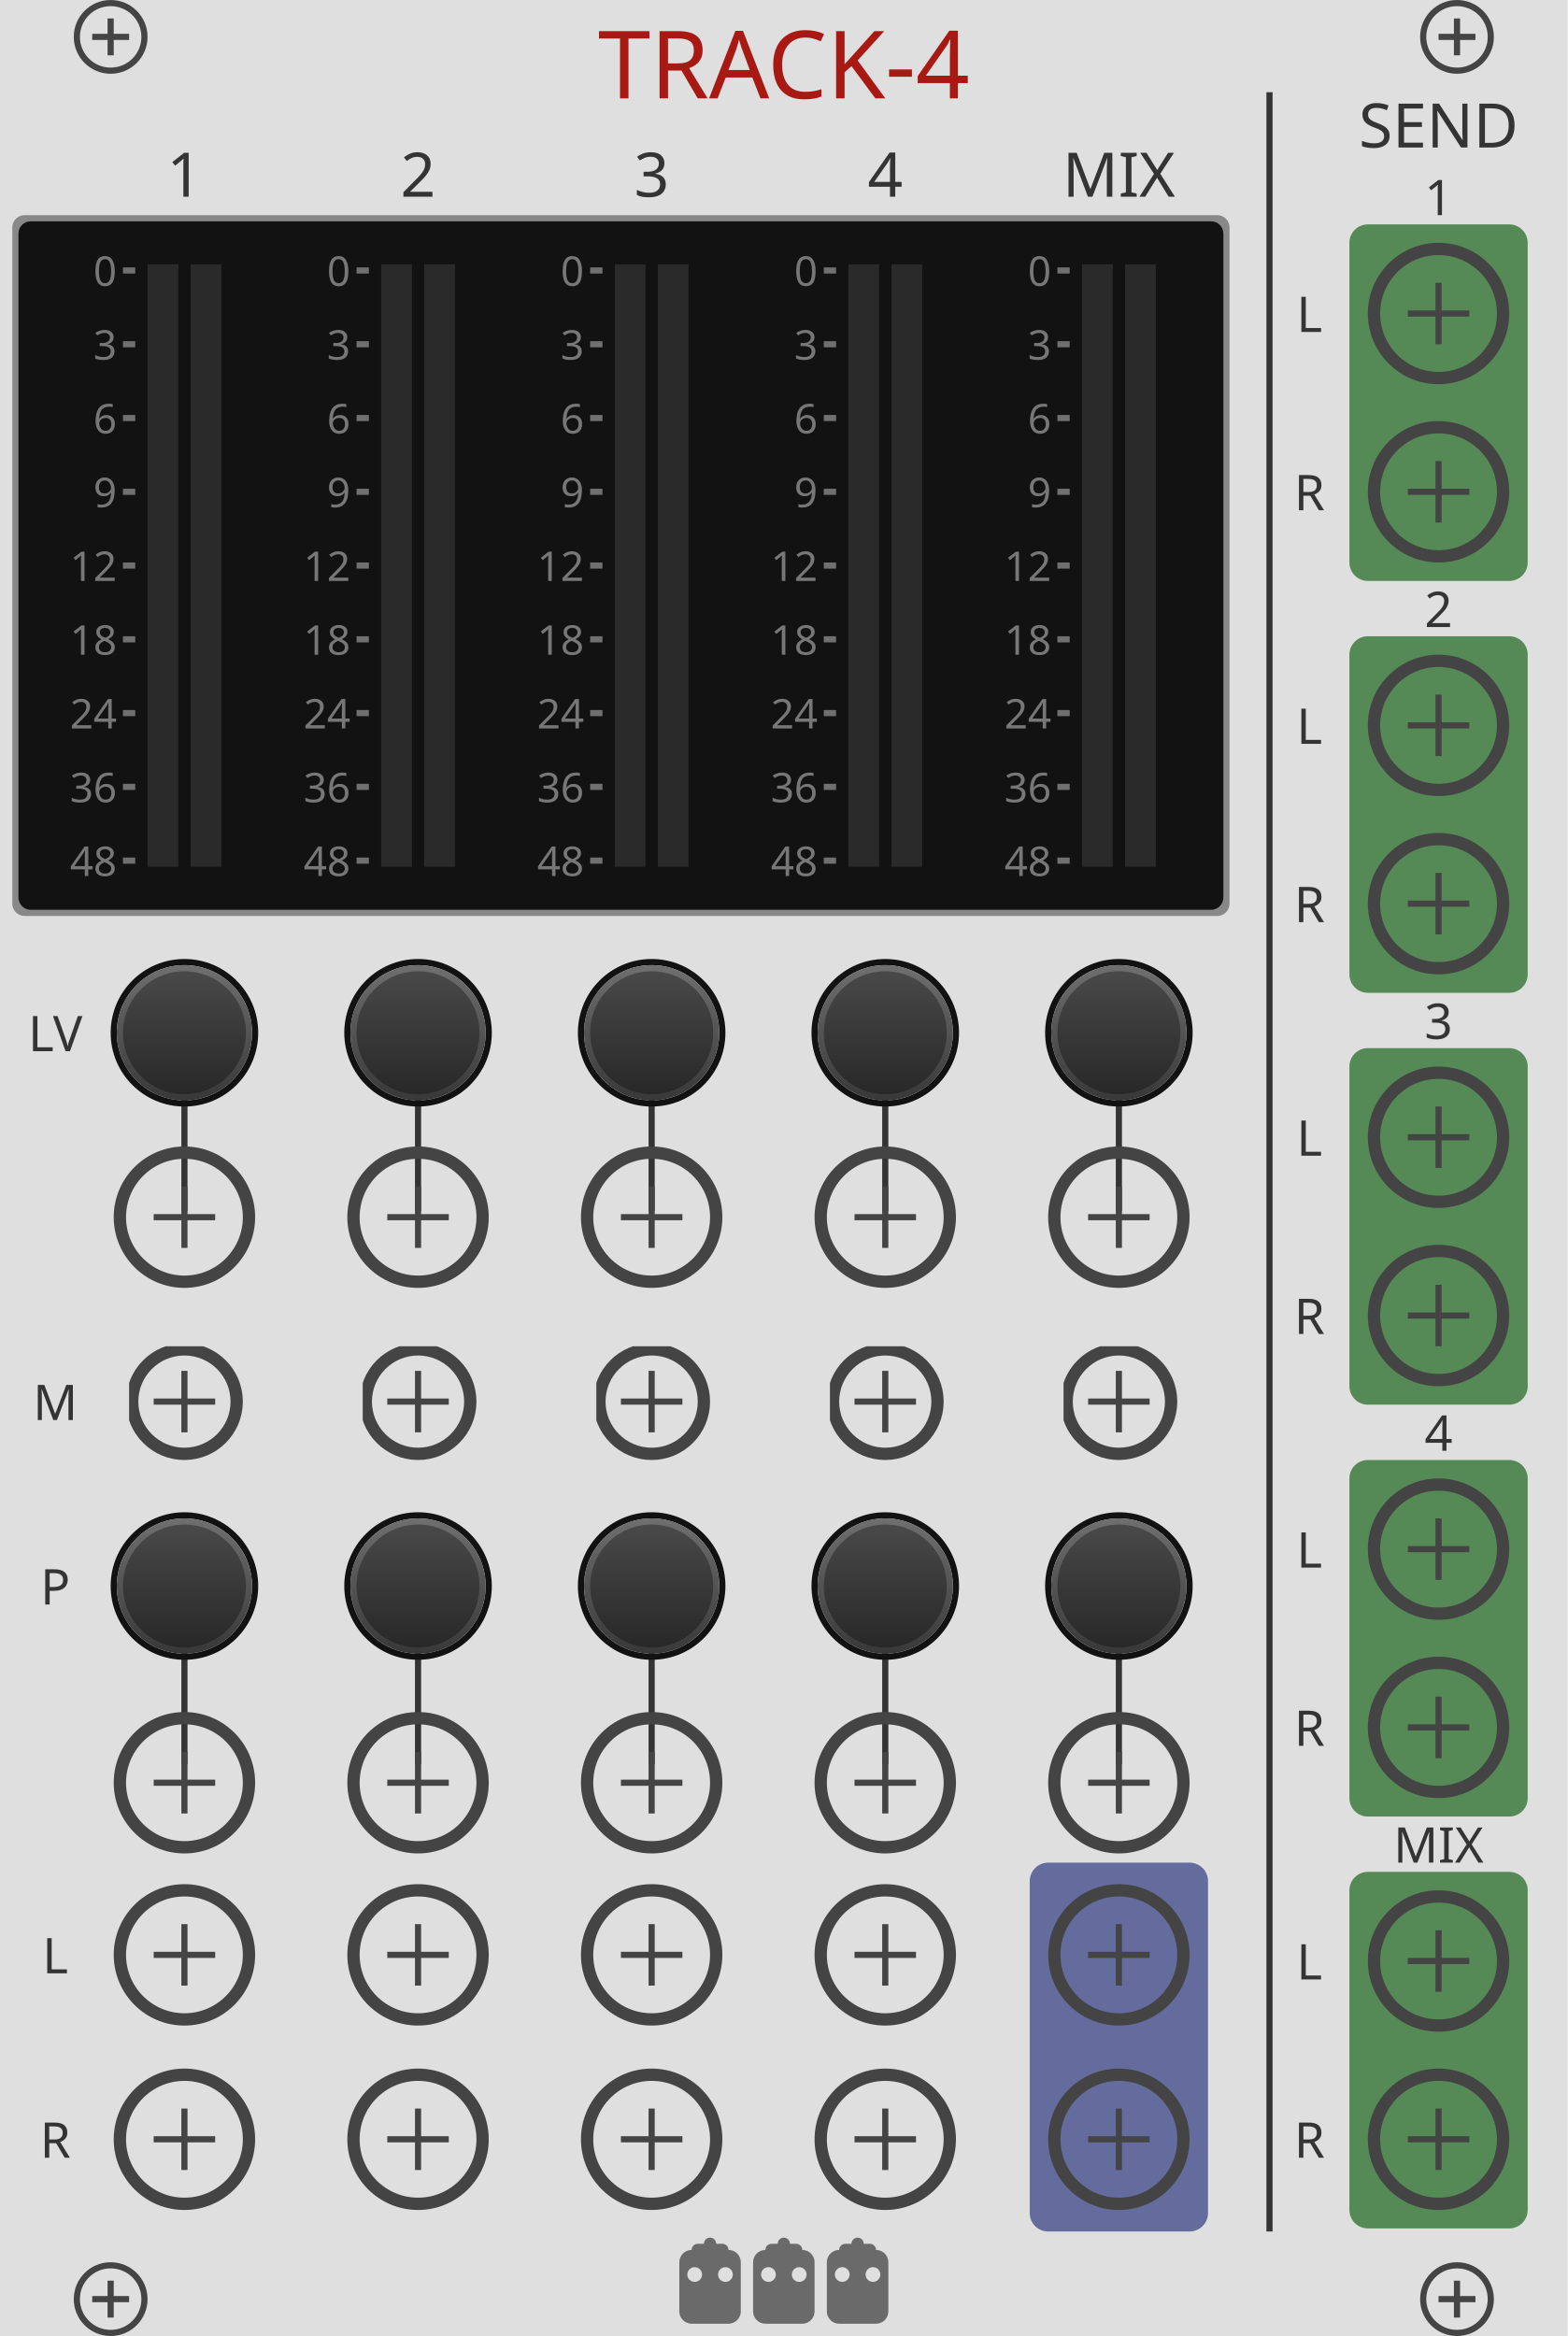
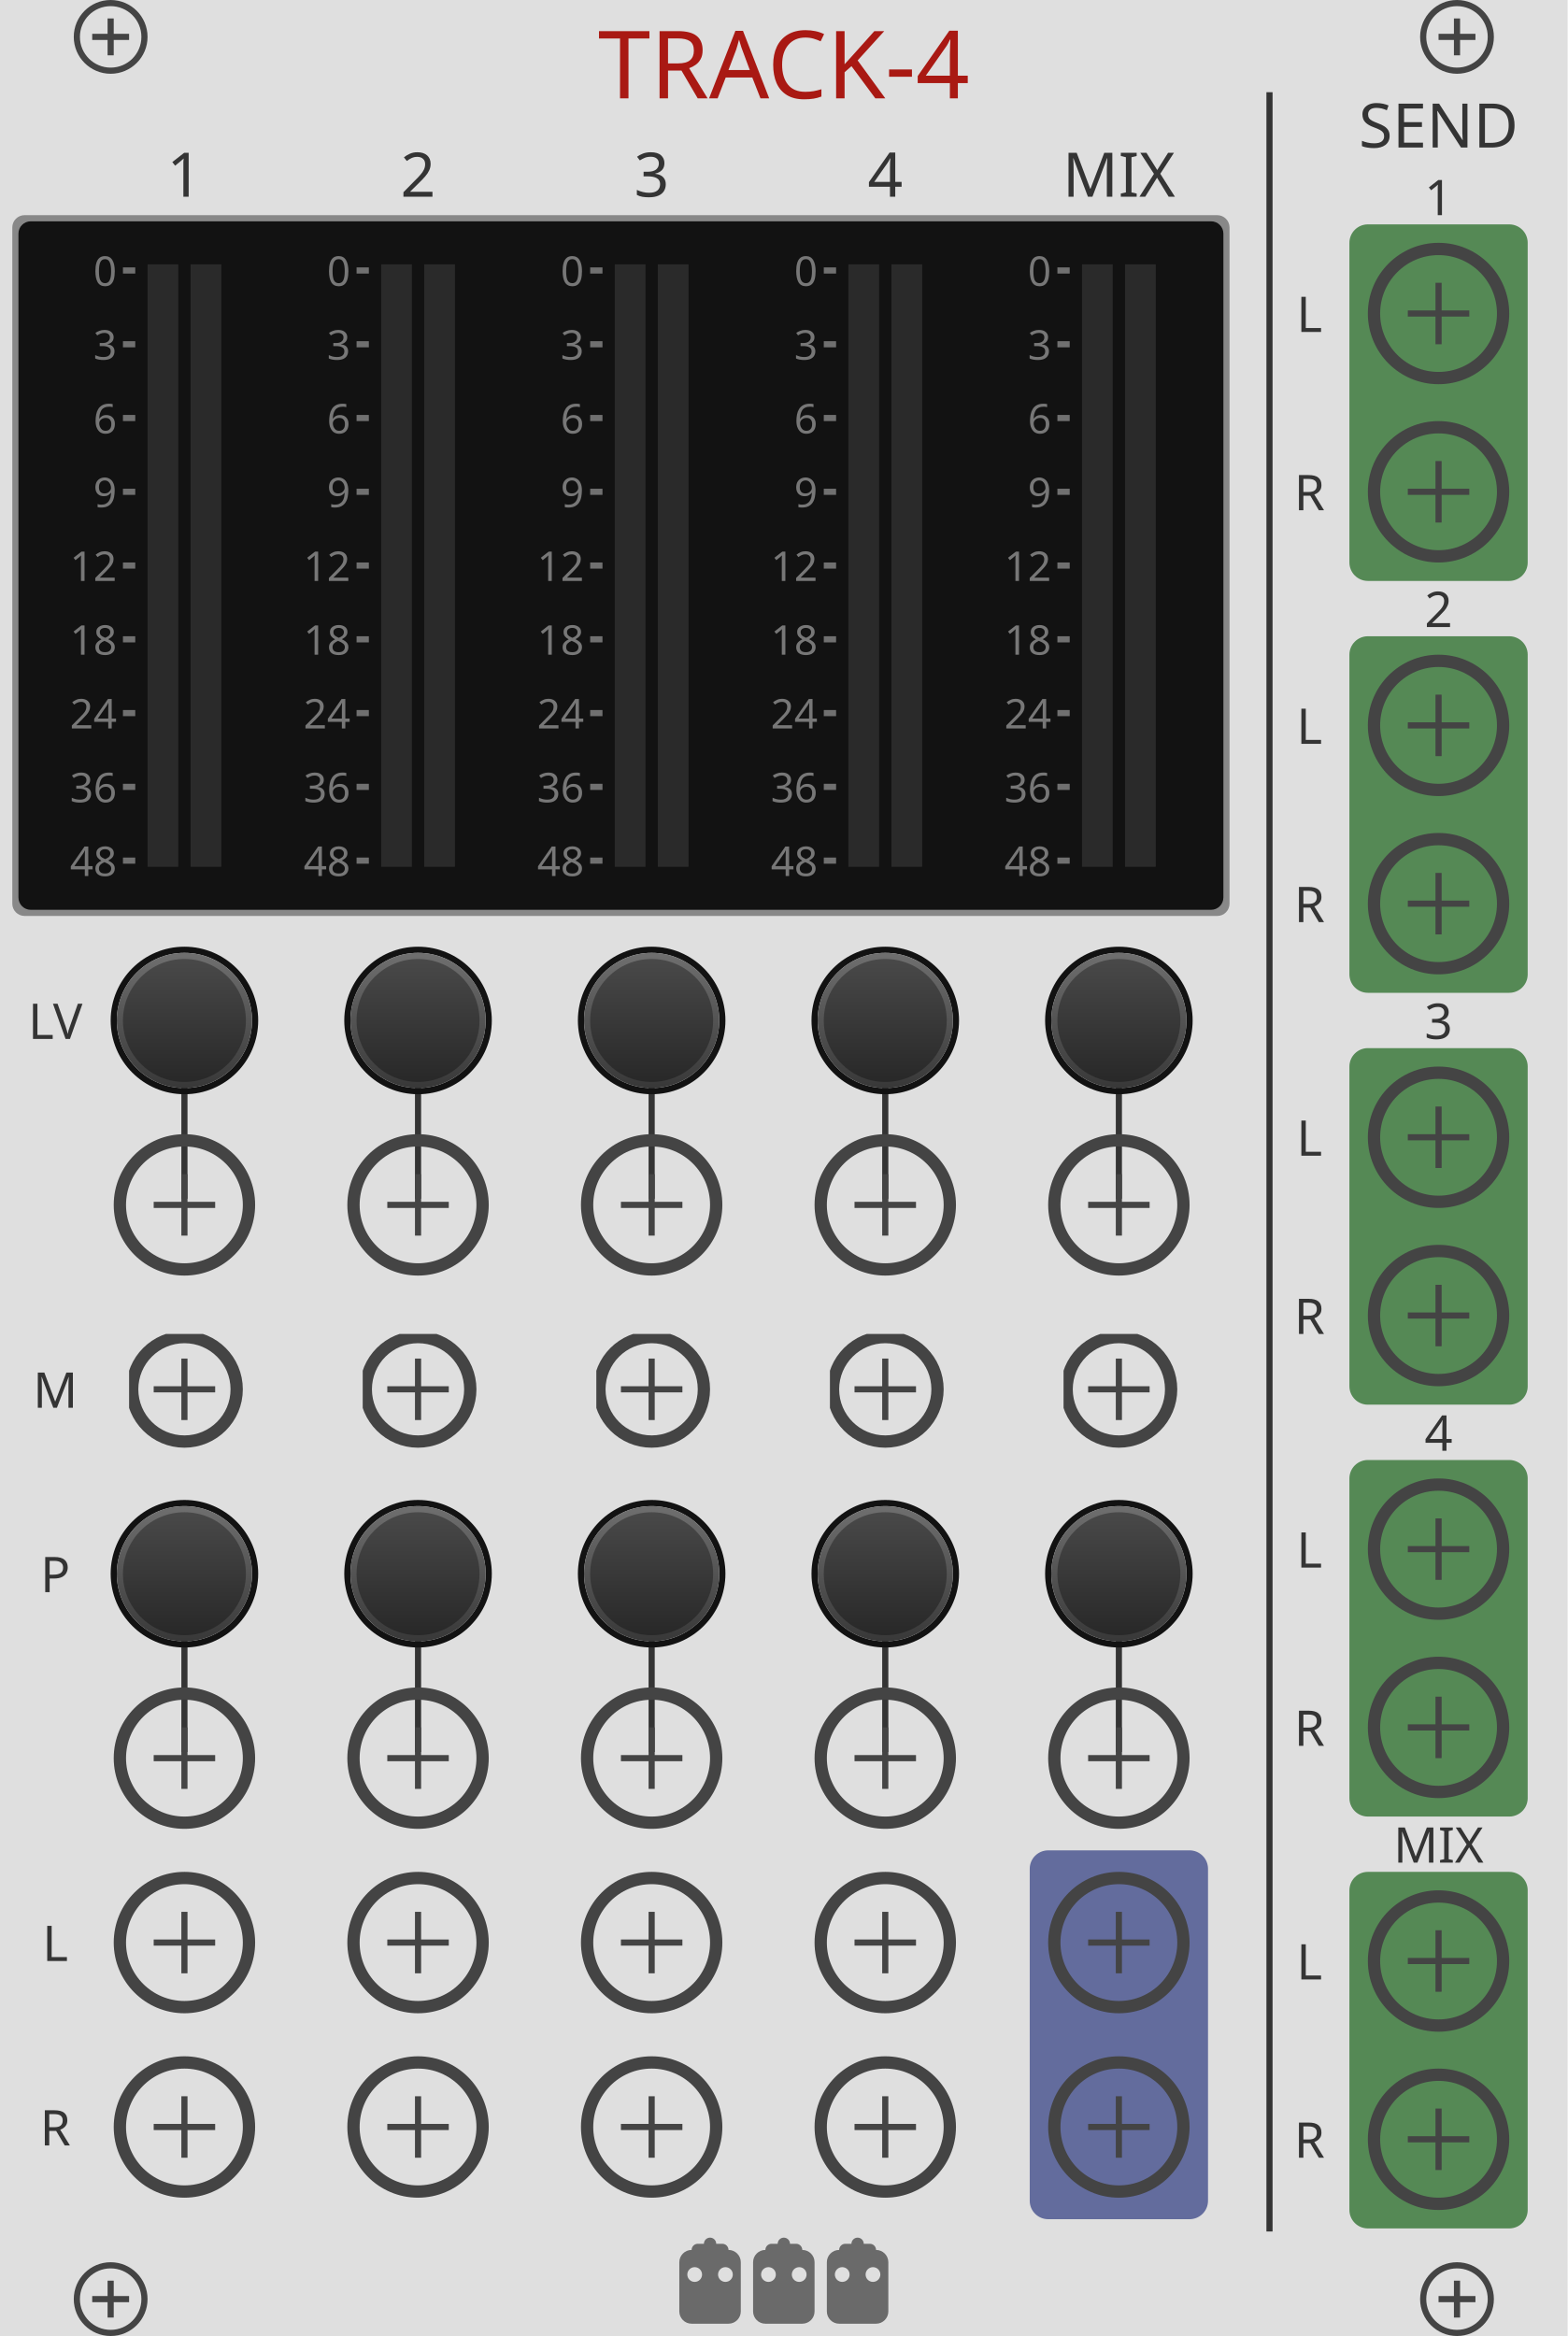
<svg xmlns="http://www.w3.org/2000/svg" xmlns:xlink="http://www.w3.org/1999/xlink" version="1.1" width="255" height="380" viewBox="0 0 255 380">
  <style>

    text.title {
      fill: #a91913;
      font-family: 'DIN Alternate';
      font-size: 11.5pt;
    }
    text.big-label {
      fill: #343434;
      font-family: 'DIN Alternate';
      font-size: 7.5pt;
    }
    text.label {
      fill: #343434;
      font-family: 'DIN Alternate';
      font-size: 6pt;
    }
    text.output-label {
      fill: #dfdfdf;
      font-family: 'DIN Alternate';
      font-size: 6pt;
    }

    .background {
      fill: #dfdfdf;
    }
    .poly-output {
      fill: #558955;
    }
    .mono-output {
      fill: #636c9d;
    }

    polyline.icon {
      stroke: #343434;
      stroke-width: 1.2;
      fill: none;
    }
    polyline.connect {
      stroke: #343434;
      stroke-width: 1;
      fill: none;
    }

    rect.lcd-bg {
      fill: #121212;
    }
    rect.lcd-bg-frame {
      fill: #888888;
    }
    rect.lcd-bg-accent {
      fill: #2a2a2a;
    }
    text.lcd-label {
      fill: #777777;
      font-family: 'Monaco';
      font-size: 5pt;
    }
    polyline.lcd-tick {
      stroke: #707070;
      stroke-width: 1;
      fill: none;
    }

    .blueprint {
      stroke: #444444;
      fill: none;
    }

  </style>
  <defs>
    <linearGradient id="smallKnobLight" x1="0%" y1="0%" x2="0%" y2="100%">
      <stop offset="0%" stop-color="#6f6f6f" />
      <stop offset="100%" stop-color="#383838" />
    </linearGradient>
    <linearGradient id="smallKnobDark" x1="0%" y1="0%" x2="0%" y2="100%">
      <stop offset="0%" stop-color="#494949" />
      <stop offset="100%" stop-color="#282828" />
    </linearGradient>
    <linearGradient id="bigKnobLight" x1="0%" y1="0%" x2="0%" y2="100%">
      <stop offset="0%" stop-color="#888" />
      <stop offset="100%" stop-color="#333" />
    </linearGradient>
    <linearGradient id="bigKnobDark" x1="0%" y1="0%" x2="0%" y2="100%">
      <stop offset="0%" stop-color="#5c5c5c" />
      <stop offset="100%" stop-color="#282828" />
    </linearGradient>
    <symbol id="knob18">
      <g transform="translate(9 9)">
        <circle r="8.5" stroke="#222" fill="none" />
        <circle r="8" fill="url('#smallKnobLight')" />
        <circle r="7" fill="url('#smallKnobDark')" />
      </g>
    </symbol>
    <symbol id="knob24">
      <g transform="translate(12 12)">
        <circle r="11.5" stroke="#121212" fill="none" />
        <circle r="11" fill="url('#smallKnobLight')" />
        <circle r="10" fill="url('#smallKnobDark')" />
      </g>
    </symbol>
    <symbol id="knob45">
      <g transform="translate(22.5 22.5)">
        <circle r="22" fill="url('#bigKnobDark')" />
        <circle r="20" fill="url('#bigKnobLight')" />
      </g>
    </symbol>
    <symbol id="toggleButton">
      <g transform="translate(9 9)">
        <polyline points="-5,0 5,0" stroke-width="1" class="blueprint" />
        <polyline points="0,-5 0,5" stroke-width="1" class="blueprint" />
        <circle cx="0" cy="0" r="8.5" stroke-width="2" class="blueprint" />
      </g>
    </symbol>
    <symbol id="port">
      <g transform="translate(12 12)">
        <polyline points="-5,0 5,0" stroke-width="1" class="blueprint" />
        <polyline points="0,-5 0,5" stroke-width="1" class="blueprint" />
        <circle cx="0" cy="0" r="10.5" stroke-width="2" class="blueprint" />
      </g>
    </symbol>
    <symbol id="screw">
      <g transform="translate(6 6)">
        <polyline points="-3,0 3,0" stroke-width="1" class="blueprint" />
        <polyline points="0,-3 0,3" stroke-width="1" class="blueprint" />
      </g>
      <circle cx="6" cy="6" r="5.5" stroke-width="1" class="blueprint" />
    </symbol>
    <symbol id="hswitch14">
      <rect x="1" y="1" rx="2" width="20" height="12" stroke-width="2" class="blueprint" />
      <g transform="translate(12 7)">
        <polyline points="-5,0 5,0" stroke-width="1" class="blueprint" />
        <polyline points="0,-5 0,5" stroke-width="1" class="blueprint" />
      </g>
    </symbol>
    <symbol id="meter-strip">
      <g transform="translate(20 4)">
        <rect x="-6" y="-1" width="5" height="98" class="lcd-bg-accent" />
        <rect x="1" y="-1" width="5" height="98" class="lcd-bg-accent" />
        <g transform="translate(-11 2.5)">
          <text x="0" y="0" class="lcd-label" text-anchor="end">0</text>
          <text x="0" y="12" class="lcd-label" text-anchor="end">3</text>
          <text x="0" y="24" class="lcd-label" text-anchor="end">6</text>
          <text x="0" y="36" class="lcd-label" text-anchor="end">9</text>
          <text x="0" y="48" class="lcd-label" text-anchor="end">12</text>
          <text x="0" y="60" class="lcd-label" text-anchor="end">18</text>
          <text x="0" y="72" class="lcd-label" text-anchor="end">24</text>
          <text x="0" y="84" class="lcd-label" text-anchor="end">36</text>
          <text x="0" y="96" class="lcd-label" text-anchor="end">48</text>
        </g>
        <g transform="translate(-10 0)">
          <polyline points="0  0 2  0" class="lcd-tick" />
          <polyline points="0 12 2 12" class="lcd-tick" />
          <polyline points="0 24 2 24" class="lcd-tick" />
          <polyline points="0 36 2 36" class="lcd-tick" />
          <polyline points="0 48 2 48" class="lcd-tick" />
          <polyline points="0 60 2 60" class="lcd-tick" />
          <polyline points="0 72 2 72" class="lcd-tick" />
          <polyline points="0 84 2 84" class="lcd-tick" />
          <polyline points="0 96 2 96" class="lcd-tick" />
        </g>
      </g>
    </symbol>
    <symbol id="logo">
      <g transform="translate(6 6)">
        <rect x="-5" y="-4" height="12" width="10" rx="2" fill="#6a6a6a" stroke="none" />
        <rect x="-3" y="-5" height="4" width="6" rx="1" fill="#6a6a6a" stroke="none" />
        <path d="M0,-3, 0,-5" stroke="#6a6a6a" stroke-width="2" stroke-linecap="round" />
        <circle cx="-2.5" cy="0" r="1.2" fill="#dfdfdf" stroke="none" />
        <circle cx="2.5" cy="0" r="1.2" fill="#dfdfdf" stroke="none" />
      </g>
    </symbol>
  </defs>
  <rect class="background" width="100%" height="100%" />
  <text class="title" x="50%" y="16" text-anchor="middle">TRACK-4</text>
  <g transform="translate(127.5 370)">
    <g transform="translate(-18 -6)">
      <use xlink:href="#logo" />
    </g>
    <g transform="translate(-6 -6)">
      <use xlink:href="#logo" />
    </g>
    <g transform="translate(6 -6)">
      <use xlink:href="#logo" />
    </g>
  </g>
  <g transform="translate(12 0)">
    <use xlink:href="#screw" />
  </g>
  <g transform="translate(12 368)">
    <use xlink:href="#screw" />
  </g>
  <g transform="translate(231 0)">
    <use xlink:href="#screw" />
  </g>
  <g transform="translate(231 368)">
    <use xlink:href="#screw" />
  </g>
  <rect x="2" y="35" width="198" height="114" rx="2" class="lcd-bg-frame" />
  <rect x="3" y="36" width="196" height="112" rx="2" class="lcd-bg" />
  <g transform="translate(9 0)">
-     <g transform="translate(0 168)">
+     <g transform="translate(0 166)">
      <text x="0" y="3" class="label" text-anchor="middle">LV</text>
    </g>
-     <g transform="translate(0 228)">
+     <g transform="translate(0 226)">
      <text x="0" y="3" class="label" text-anchor="middle">M</text>
    </g>
-     <g transform="translate(0 258)">
+     <g transform="translate(0 256)">
      <text x="0" y="3" class="label" text-anchor="middle">P</text>
    </g>
-     <g transform="translate(0 318)">
+     <g transform="translate(0 316)">
      <text x="0" y="3" class="label" text-anchor="middle">L</text>
    </g>
-     <g transform="translate(0 348)">
+     <g transform="translate(0 346)">
      <text x="0" y="3" class="label" text-anchor="middle">R</text>
    </g>
  </g>
  <g transform="translate(30 32)">
    <text x="0" y="0" class="big-label" text-anchor="middle">1</text>
  </g>
  <g transform="translate(30 44)">
    <use xlink:href="#meter-strip" transform="translate(-20 -4)" />
  </g>
-   <g transform="translate(30 168)">
+   <g transform="translate(30 166)">
    <polyline points="0 0 0 29" class="connect" />
    <use xlink:href="#knob24" transform="translate(-12 -12)" />
  </g>
-   <g transform="translate(30 198)">
+   <g transform="translate(30 196)">
    <use xlink:href="#port" transform="translate(-12 -12)" />
  </g>
-   <g transform="translate(30 228)">
+   <g transform="translate(30 226)">
    <use xlink:href="#toggleButton" transform="translate(-9 -9)" />
  </g>
-   <g transform="translate(30 258)">
+   <g transform="translate(30 256)">
    <polyline points="0 0 0 29" class="connect" />
    <use xlink:href="#knob24" transform="translate(-12 -12)" />
  </g>
-   <g transform="translate(30 290)">
+   <g transform="translate(30 286)">
    <use xlink:href="#port" transform="translate(-12 -12)" />
  </g>
-   <g transform="translate(30 318)">
+   <g transform="translate(30 316)">
    <use xlink:href="#port" transform="translate(-12 -12)" />
  </g>
-   <g transform="translate(30 348)">
+   <g transform="translate(30 346)">
    <use xlink:href="#port" transform="translate(-12 -12)" />
  </g>
  <g transform="translate(38 0)">
    <g transform="translate(30 32)">
      <text x="0" y="0" class="big-label" text-anchor="middle">2</text>
    </g>
    <g transform="translate(30 44)">
      <use xlink:href="#meter-strip" transform="translate(-20 -4)" />
    </g>
-     <g transform="translate(30 168)">
-       <polyline points="0 0 0 29" class="connect" />
-       <use xlink:href="#knob24" transform="translate(-12 -12)" />
-     </g>
-     <g transform="translate(30 198)">
-       <use xlink:href="#port" transform="translate(-12 -12)" />
-     </g>
-     <g transform="translate(30 228)">
+     <g transform="translate(30 166)">
+       <polyline points="0 0 0 29" class="connect" />
+       <use xlink:href="#knob24" transform="translate(-12 -12)" />
+     </g>
+     <g transform="translate(30 196)">
+       <use xlink:href="#port" transform="translate(-12 -12)" />
+     </g>
+     <g transform="translate(30 226)">
      <use xlink:href="#toggleButton" transform="translate(-9 -9)" />
    </g>
-     <g transform="translate(30 258)">
-       <polyline points="0 0 0 29" class="connect" />
-       <use xlink:href="#knob24" transform="translate(-12 -12)" />
-     </g>
-     <g transform="translate(30 290)">
-       <use xlink:href="#port" transform="translate(-12 -12)" />
-     </g>
-     <g transform="translate(30 318)">
-       <use xlink:href="#port" transform="translate(-12 -12)" />
-     </g>
-     <g transform="translate(30 348)">
+     <g transform="translate(30 256)">
+       <polyline points="0 0 0 29" class="connect" />
+       <use xlink:href="#knob24" transform="translate(-12 -12)" />
+     </g>
+     <g transform="translate(30 286)">
+       <use xlink:href="#port" transform="translate(-12 -12)" />
+     </g>
+     <g transform="translate(30 316)">
+       <use xlink:href="#port" transform="translate(-12 -12)" />
+     </g>
+     <g transform="translate(30 346)">
      <use xlink:href="#port" transform="translate(-12 -12)" />
    </g>
  </g>
  <g transform="translate(76 0)">
    <g transform="translate(30 32)">
      <text x="0" y="0" class="big-label" text-anchor="middle">3</text>
    </g>
    <g transform="translate(30 44)">
      <use xlink:href="#meter-strip" transform="translate(-20 -4)" />
    </g>
-     <g transform="translate(30 168)">
-       <polyline points="0 0 0 29" class="connect" />
-       <use xlink:href="#knob24" transform="translate(-12 -12)" />
-     </g>
-     <g transform="translate(30 198)">
-       <use xlink:href="#port" transform="translate(-12 -12)" />
-     </g>
-     <g transform="translate(30 228)">
+     <g transform="translate(30 166)">
+       <polyline points="0 0 0 29" class="connect" />
+       <use xlink:href="#knob24" transform="translate(-12 -12)" />
+     </g>
+     <g transform="translate(30 196)">
+       <use xlink:href="#port" transform="translate(-12 -12)" />
+     </g>
+     <g transform="translate(30 226)">
      <use xlink:href="#toggleButton" transform="translate(-9 -9)" />
    </g>
-     <g transform="translate(30 258)">
-       <polyline points="0 0 0 29" class="connect" />
-       <use xlink:href="#knob24" transform="translate(-12 -12)" />
-     </g>
-     <g transform="translate(30 290)">
-       <use xlink:href="#port" transform="translate(-12 -12)" />
-     </g>
-     <g transform="translate(30 318)">
-       <use xlink:href="#port" transform="translate(-12 -12)" />
-     </g>
-     <g transform="translate(30 348)">
+     <g transform="translate(30 256)">
+       <polyline points="0 0 0 29" class="connect" />
+       <use xlink:href="#knob24" transform="translate(-12 -12)" />
+     </g>
+     <g transform="translate(30 286)">
+       <use xlink:href="#port" transform="translate(-12 -12)" />
+     </g>
+     <g transform="translate(30 316)">
+       <use xlink:href="#port" transform="translate(-12 -12)" />
+     </g>
+     <g transform="translate(30 346)">
      <use xlink:href="#port" transform="translate(-12 -12)" />
    </g>
  </g>
  <g transform="translate(114 0)">
    <g transform="translate(30 32)">
      <text x="0" y="0" class="big-label" text-anchor="middle">4</text>
    </g>
    <g transform="translate(30 44)">
      <use xlink:href="#meter-strip" transform="translate(-20 -4)" />
    </g>
-     <g transform="translate(30 168)">
-       <polyline points="0 0 0 29" class="connect" />
-       <use xlink:href="#knob24" transform="translate(-12 -12)" />
-     </g>
-     <g transform="translate(30 198)">
-       <use xlink:href="#port" transform="translate(-12 -12)" />
-     </g>
-     <g transform="translate(30 228)">
+     <g transform="translate(30 166)">
+       <polyline points="0 0 0 29" class="connect" />
+       <use xlink:href="#knob24" transform="translate(-12 -12)" />
+     </g>
+     <g transform="translate(30 196)">
+       <use xlink:href="#port" transform="translate(-12 -12)" />
+     </g>
+     <g transform="translate(30 226)">
      <use xlink:href="#toggleButton" transform="translate(-9 -9)" />
    </g>
-     <g transform="translate(30 258)">
-       <polyline points="0 0 0 29" class="connect" />
-       <use xlink:href="#knob24" transform="translate(-12 -12)" />
-     </g>
-     <g transform="translate(30 290)">
-       <use xlink:href="#port" transform="translate(-12 -12)" />
-     </g>
-     <g transform="translate(30 318)">
-       <use xlink:href="#port" transform="translate(-12 -12)" />
-     </g>
-     <g transform="translate(30 348)">
+     <g transform="translate(30 256)">
+       <polyline points="0 0 0 29" class="connect" />
+       <use xlink:href="#knob24" transform="translate(-12 -12)" />
+     </g>
+     <g transform="translate(30 286)">
+       <use xlink:href="#port" transform="translate(-12 -12)" />
+     </g>
+     <g transform="translate(30 316)">
+       <use xlink:href="#port" transform="translate(-12 -12)" />
+     </g>
+     <g transform="translate(30 346)">
      <use xlink:href="#port" transform="translate(-12 -12)" />
    </g>
  </g>
  <g transform="translate(152 0)">
    <g transform="translate(30 32)">
      <text x="0" y="0" class="big-label" text-anchor="middle">MIX</text>
    </g>
    <g transform="translate(30 44)">
      <use xlink:href="#meter-strip" transform="translate(-20 -4)" />
    </g>
-     <g transform="translate(30 168)">
-       <polyline points="0 0 0 29" class="connect" />
-       <use xlink:href="#knob24" transform="translate(-12 -12)" />
-     </g>
-     <g transform="translate(30 198)">
-       <use xlink:href="#port" transform="translate(-12 -12)" />
-     </g>
-     <g transform="translate(30 228)">
+     <g transform="translate(30 166)">
+       <polyline points="0 0 0 29" class="connect" />
+       <use xlink:href="#knob24" transform="translate(-12 -12)" />
+     </g>
+     <g transform="translate(30 196)">
+       <use xlink:href="#port" transform="translate(-12 -12)" />
+     </g>
+     <g transform="translate(30 226)">
      <use xlink:href="#toggleButton" transform="translate(-9 -9)" />
    </g>
-     <g transform="translate(30 258)">
-       <polyline points="0 0 0 29" class="connect" />
-       <use xlink:href="#knob24" transform="translate(-12 -12)" />
-     </g>
-     <g transform="translate(30 290)">
-       <use xlink:href="#port" transform="translate(-12 -12)" />
-     </g>
-     <g transform="translate(30 318)">
+     <g transform="translate(30 256)">
+       <polyline points="0 0 0 29" class="connect" />
+       <use xlink:href="#knob24" transform="translate(-12 -12)" />
+     </g>
+     <g transform="translate(30 286)">
+       <use xlink:href="#port" transform="translate(-12 -12)" />
+     </g>
+     <g transform="translate(30 316)">
      <rect x="-14.5" y="-15" width="29" height="60" rx="3" class="mono-output" />
      <use xlink:href="#port" transform="translate(-12 -12)" />
    </g>
-     <g transform="translate(30 348)">
+     <g transform="translate(30 346)">
      <use xlink:href="#port" transform="translate(-12 -12)" />
    </g>
  </g>
  <g transform="translate(234 0)">
    <polyline points="-27.5 15 -27.5 363" class="connect" />
    <text x="0" y="24" class="big-label" text-anchor="middle">SEND</text>
    <g transform="translate(0 51)">
      <text x="0" y="-16" class="label" text-anchor="middle">1</text>
      <text x="-21" y="3" class="label" text-anchor="middle">L</text>
      <rect x="-14.5" y="-14.5" width="29" height="58" rx="3" class="poly-output" />
      <use xlink:href="#port" transform="translate(-12 -12)" />
      <g transform="translate(0 29)">
        <text x="-21" y="3" class="label" text-anchor="middle">R</text>
        <use xlink:href="#port" transform="translate(-12 -12)" />
      </g>
    </g>
    <g transform="translate(0 118)">
      <text x="0" y="-16" class="label" text-anchor="middle">2</text>
      <text x="-21" y="3" class="label" text-anchor="middle">L</text>
      <rect x="-14.5" y="-14.5" width="29" height="58" rx="3" class="poly-output" />
      <use xlink:href="#port" transform="translate(-12 -12)" />
      <g transform="translate(0 29)">
        <text x="-21" y="3" class="label" text-anchor="middle">R</text>
        <use xlink:href="#port" transform="translate(-12 -12)" />
      </g>
    </g>
    <g transform="translate(0 185)">
      <text x="0" y="-16" class="label" text-anchor="middle">3</text>
      <text x="-21" y="3" class="label" text-anchor="middle">L</text>
      <rect x="-14.5" y="-14.5" width="29" height="58" rx="3" class="poly-output" />
      <use xlink:href="#port" transform="translate(-12 -12)" />
      <g transform="translate(0 29)">
        <text x="-21" y="3" class="label" text-anchor="middle">R</text>
        <use xlink:href="#port" transform="translate(-12 -12)" />
      </g>
    </g>
    <g transform="translate(0 252)">
      <text x="0" y="-16" class="label" text-anchor="middle">4</text>
      <text x="-21" y="3" class="label" text-anchor="middle">L</text>
      <rect x="-14.5" y="-14.5" width="29" height="58" rx="3" class="poly-output" />
      <use xlink:href="#port" transform="translate(-12 -12)" />
      <g transform="translate(0 29)">
        <text x="-21" y="3" class="label" text-anchor="middle">R</text>
        <use xlink:href="#port" transform="translate(-12 -12)" />
      </g>
    </g>
    <g transform="translate(0 319)">
      <text x="0" y="-16" class="label" text-anchor="middle">MIX</text>
      <text x="-21" y="3" class="label" text-anchor="middle">L</text>
      <rect x="-14.5" y="-14.5" width="29" height="58" rx="3" class="poly-output" />
      <use xlink:href="#port" transform="translate(-12 -12)" />
      <g transform="translate(0 29)">
        <text x="-21" y="3" class="label" text-anchor="middle">R</text>
        <use xlink:href="#port" transform="translate(-12 -12)" />
      </g>
    </g>
  </g>
</svg>
